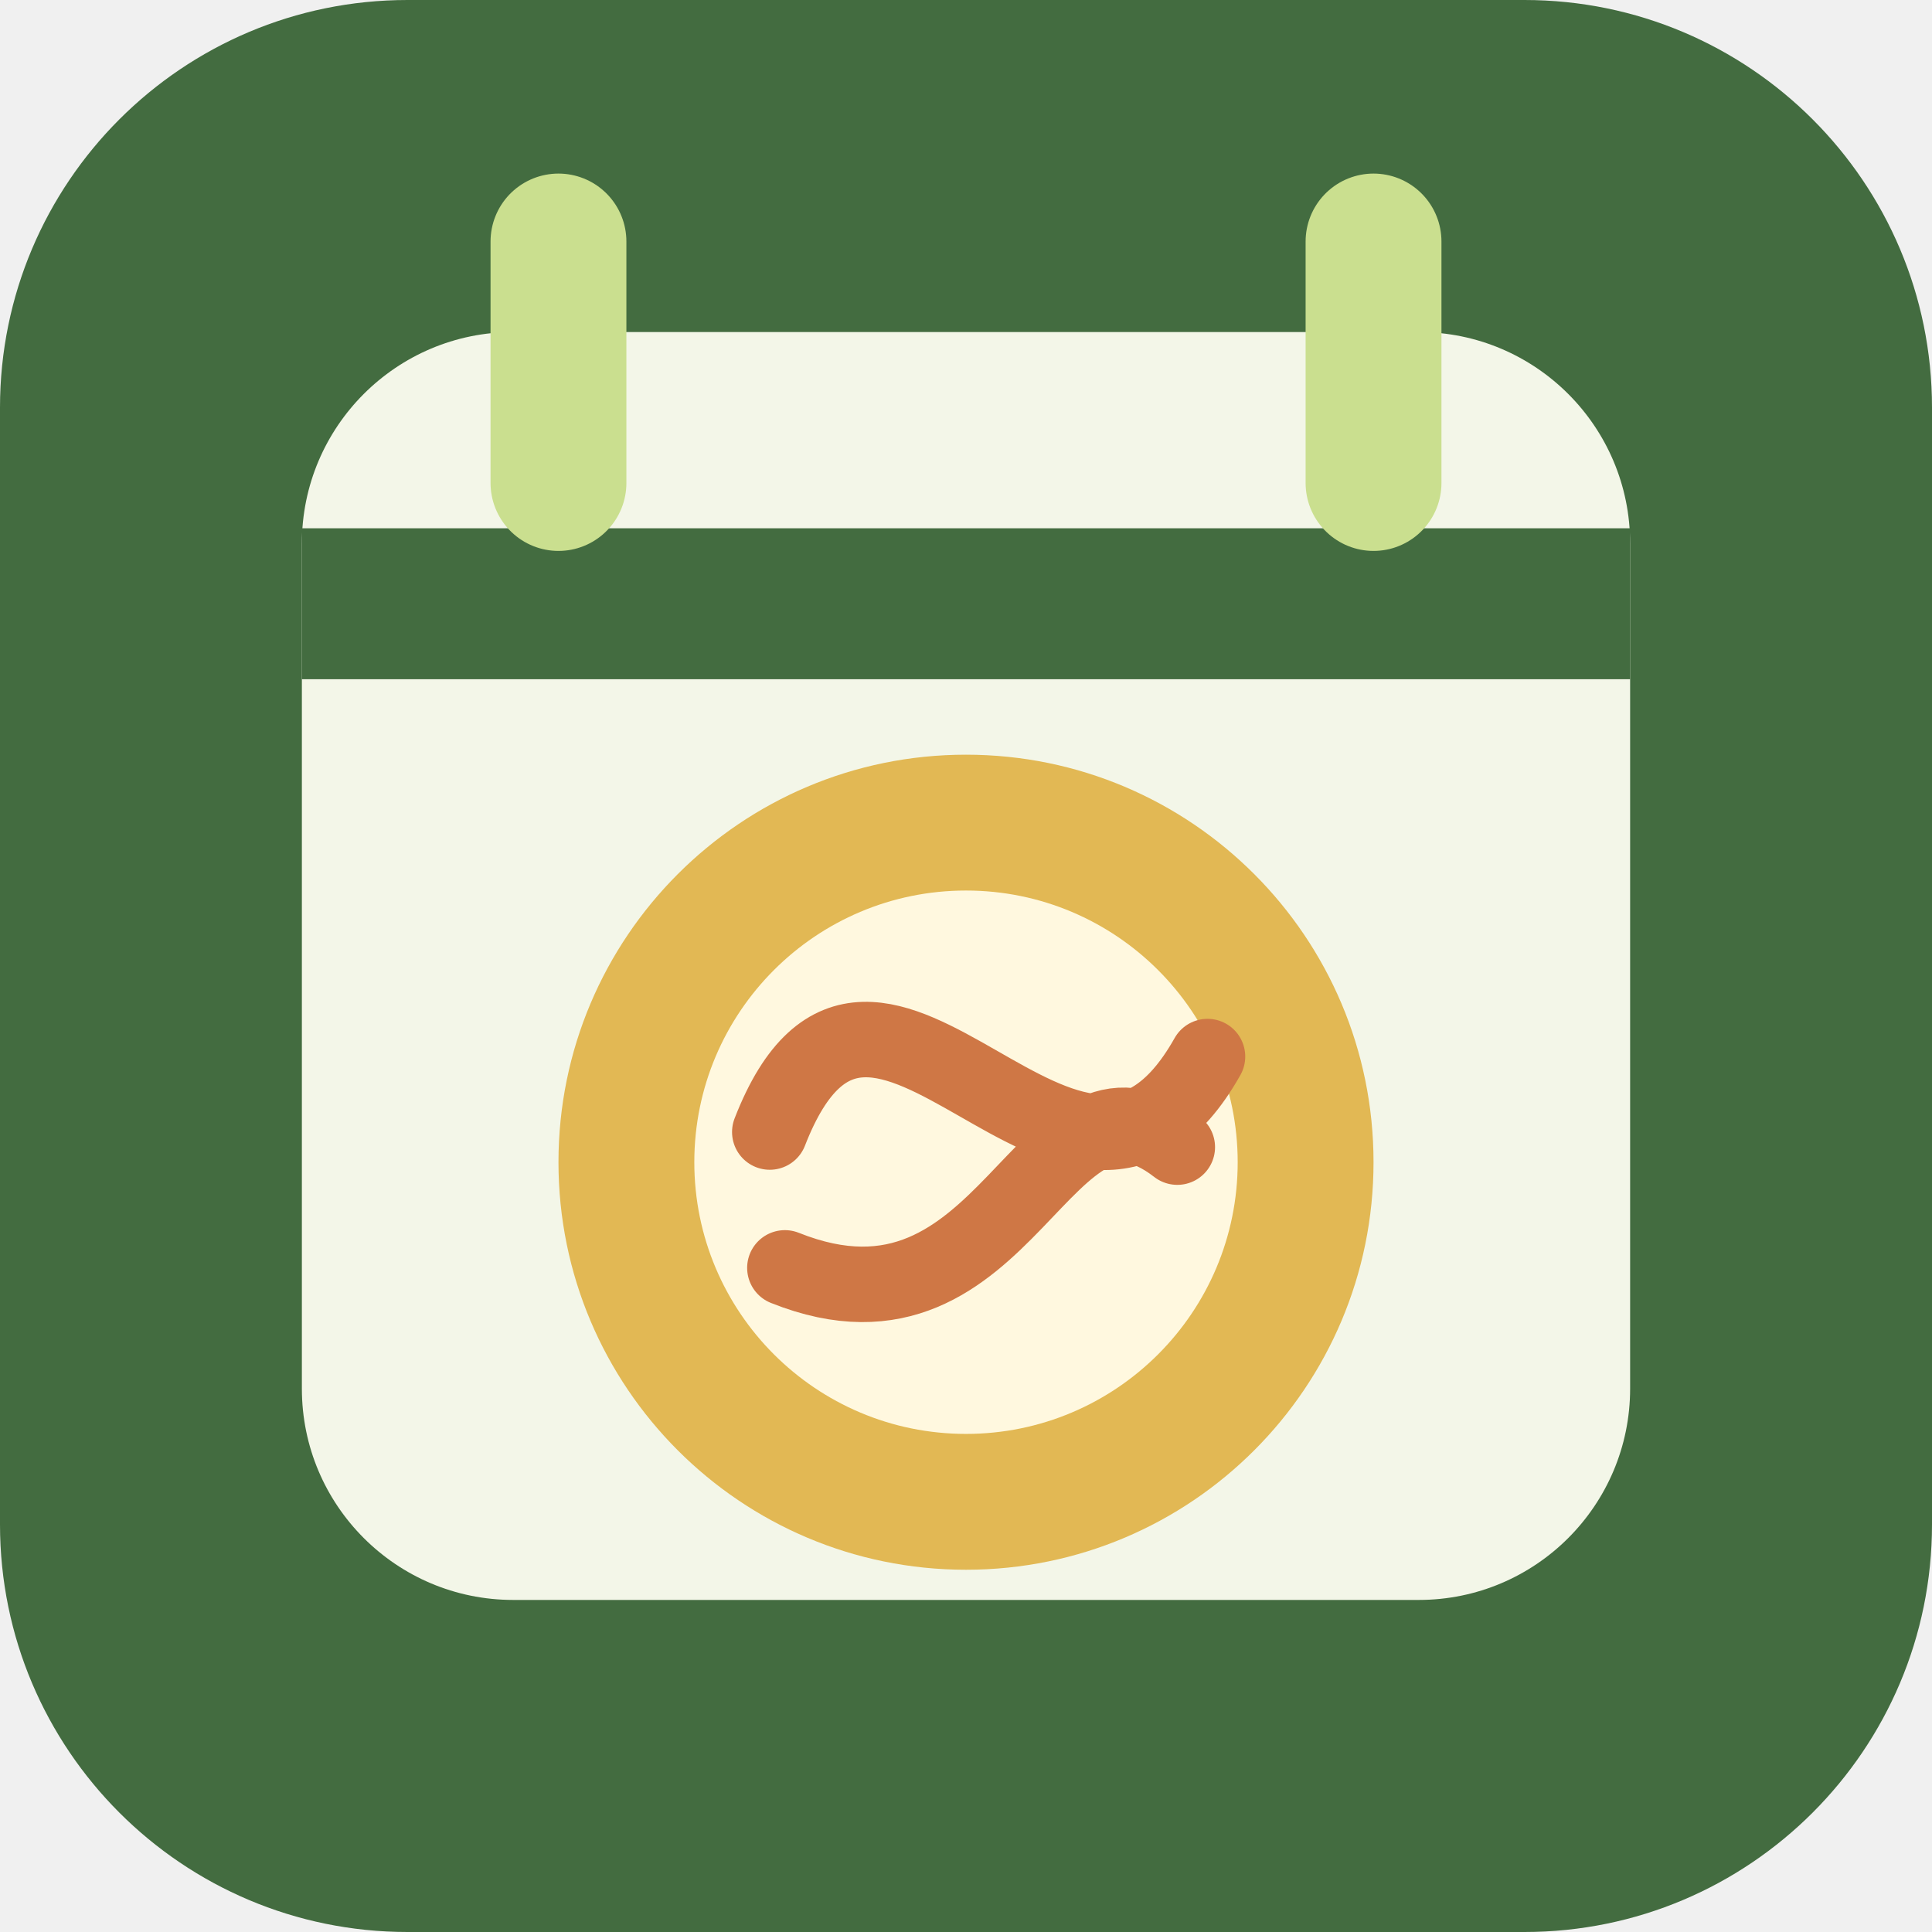
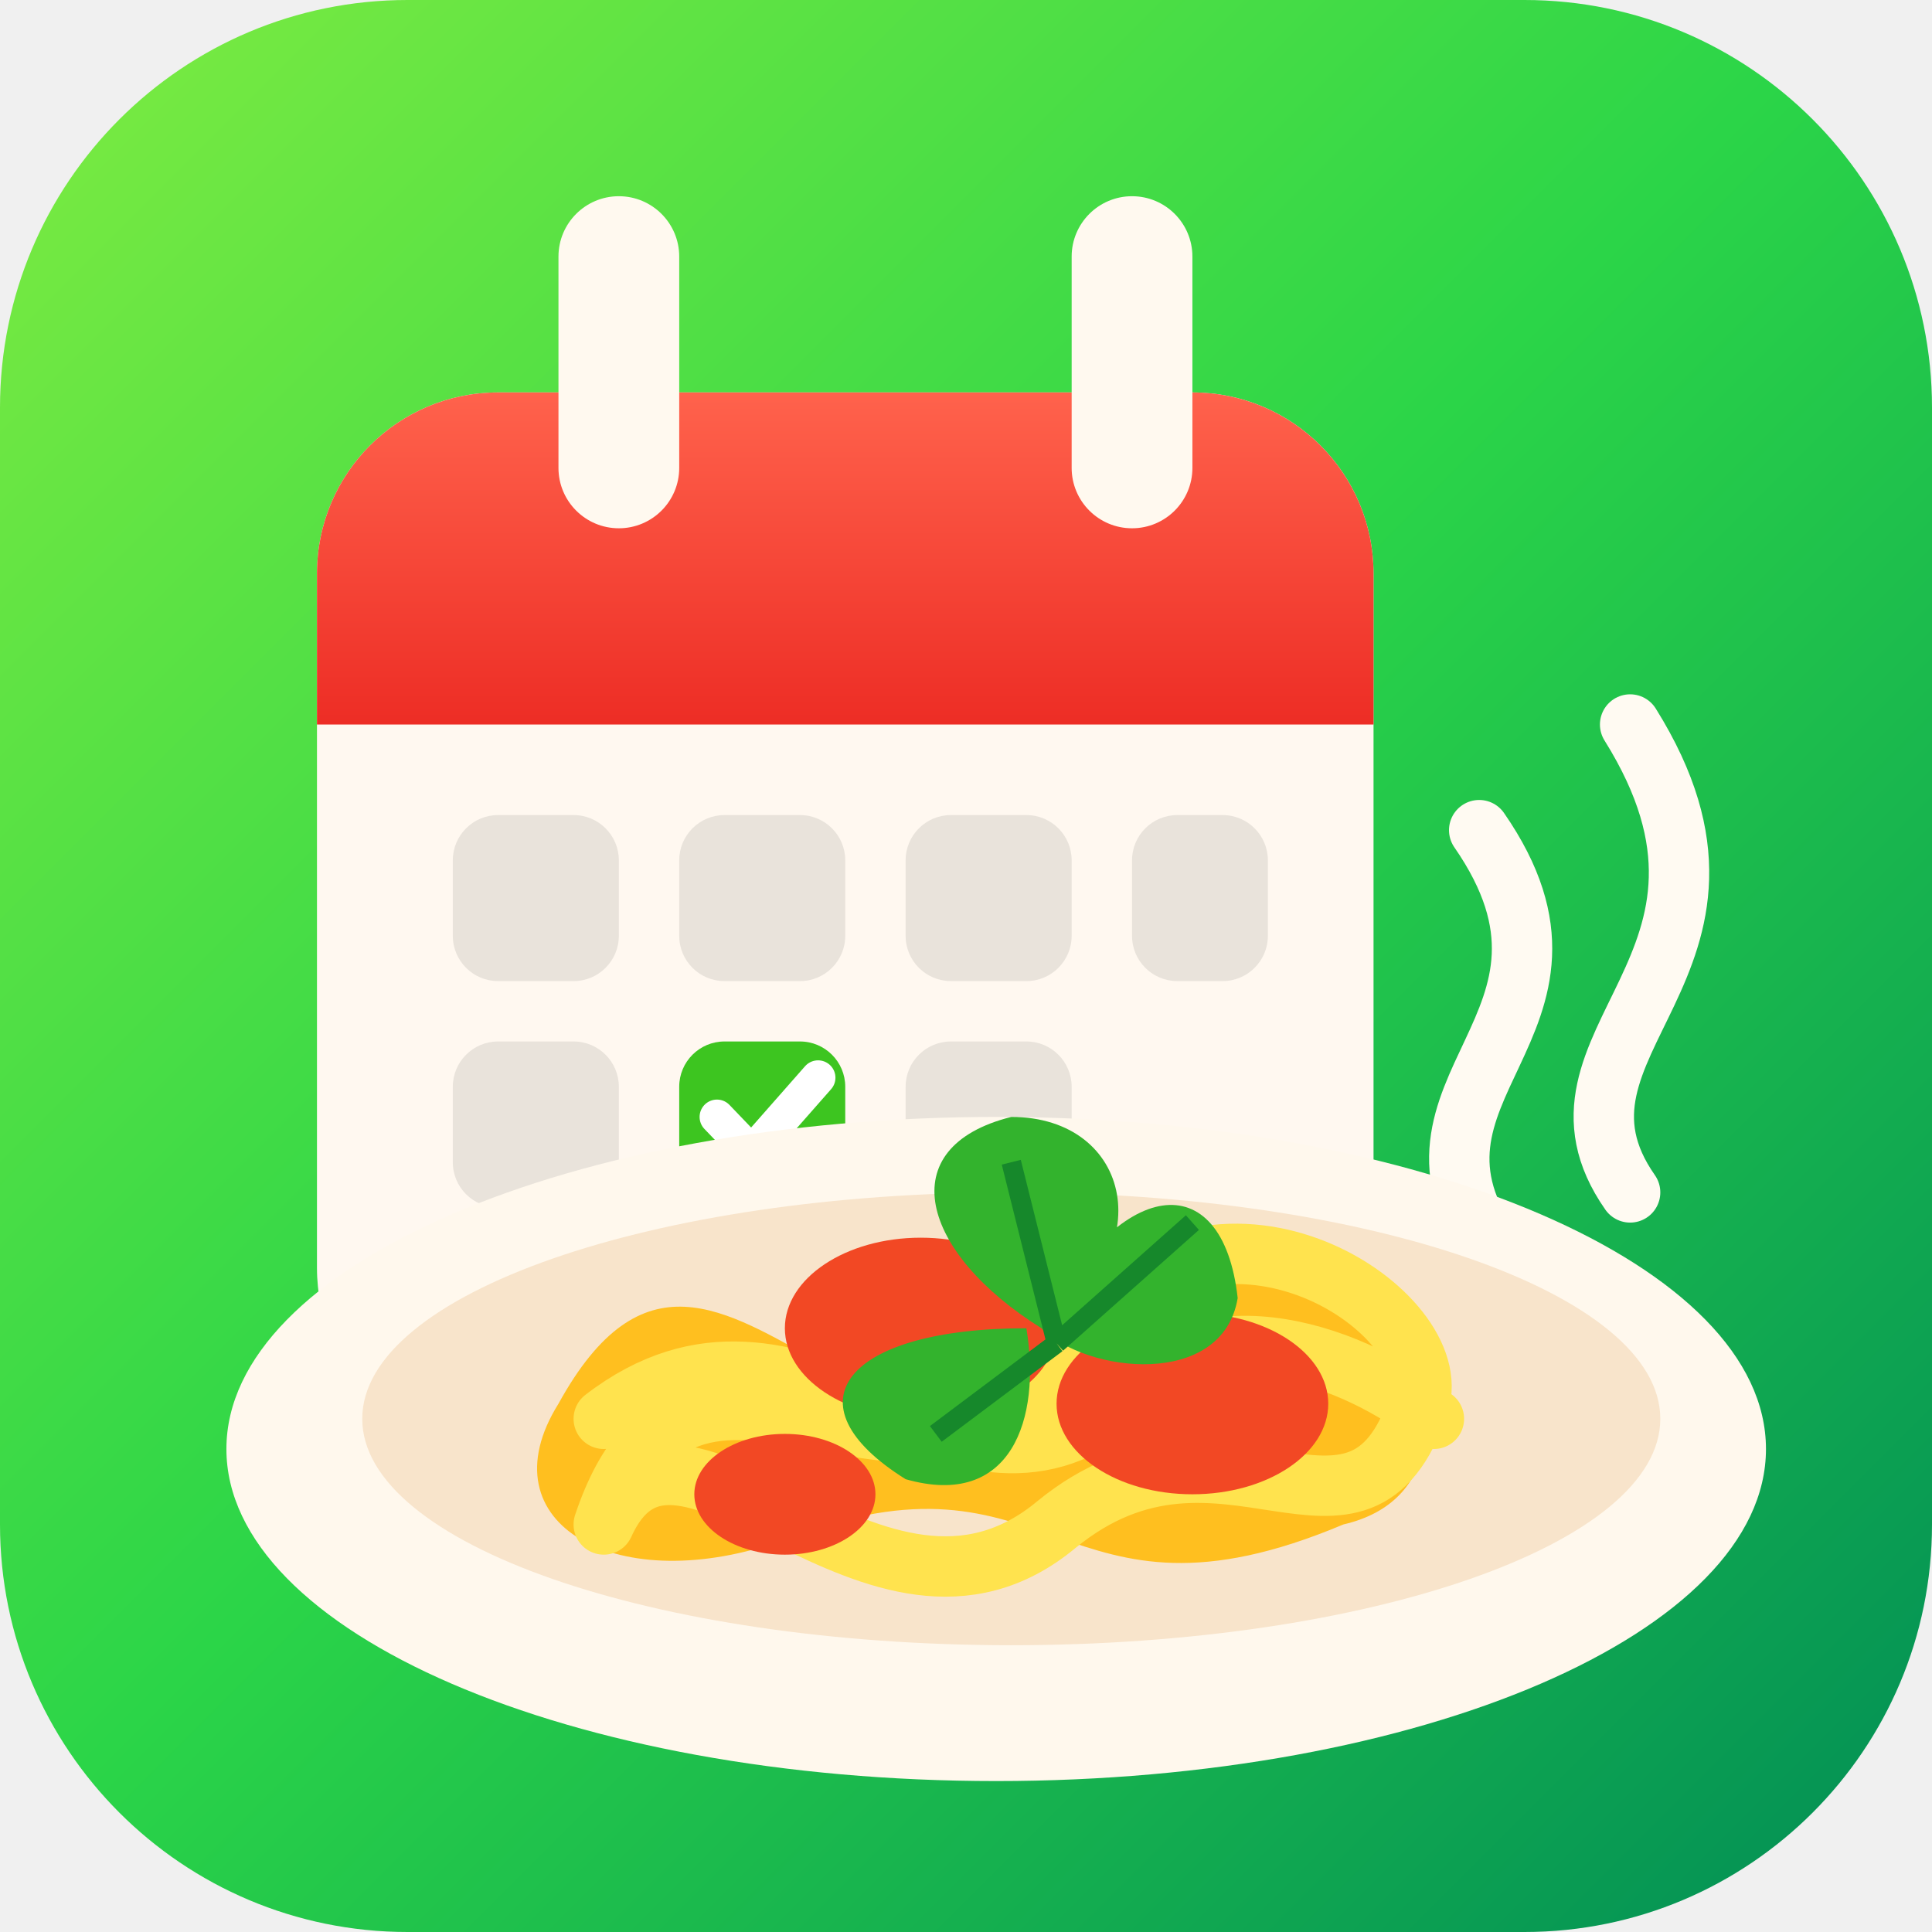
- <svg xmlns="http://www.w3.org/2000/svg" viewBox="0 0 128 128">
-   <rect width="128" height="128" rx="27" fill="#436c40" />
-   <rect x="20" y="22" width="88" height="84" rx="14" fill="#f3f6e8" />
-   <path d="M20 40h88" stroke="#436c40" stroke-width="10" />
-   <path d="M37 16v16m54-16v16" stroke="#cadf8f" stroke-width="9" stroke-linecap="round" />
-   <circle cx="64" cy="77" r="27" fill="#e2b854" />
-   <circle cx="64" cy="77" r="18" fill="#fff8df" />
-   <path d="M51 75c7-18 20 11 29-5M52 84c15 6 17-15 26-8" fill="none" stroke="#cf7745" stroke-width="5" stroke-linecap="round" />
+ <svg xmlns="http://www.w3.org/2000/svg" viewBox="0 0 128 128" role="img" aria-label="OggiSiMangia: calendario e piatto di pasta">
+   <defs>
+     <linearGradient id="green" x1="0" y1="0" x2="1" y2="1">
+       <stop stop-color="#80ec41" />
+       <stop offset=".48" stop-color="#2bd548" />
+       <stop offset="1" stop-color="#008c56" />
+     </linearGradient>
+     <linearGradient id="red" x1="0" y1="0" x2="0" y2="1">
+       <stop stop-color="#ff624c" />
+       <stop offset="1" stop-color="#ed2d25" />
+     </linearGradient>
+   </defs>
+   <rect width="128" height="128" rx="27" fill="url(#green)" />
+   <rect x="21" y="26" width="70" height="70" rx="12" fill="#fff8f0" />
+   <path d="M33 26h46a12 12 0 0 1 12 12v10H21V38a12 12 0 0 1 12-12" fill="url(#red)" />
+   <rect x="37" y="13" width="8" height="22" rx="4" fill="#fff9ef" />
+   <rect x="71" y="13" width="8" height="22" rx="4" fill="#fff9ef" />
+   <g fill="#e9e3db">
+     <rect x="30" y="54" width="11" height="11" rx="3" />
+     <rect x="45" y="54" width="11" height="11" rx="3" />
+     <rect x="60" y="54" width="11" height="11" rx="3" />
+     <rect x="75" y="54" width="9" height="11" rx="3" />
+     <rect x="30" y="69" width="11" height="11" rx="3" />
+     <rect x="60" y="69" width="11" height="11" rx="3" />
+   </g>
+   <rect x="45" y="69" width="11" height="11" rx="3" fill="#3dc520" />
+   <path d="m47.5 74 2.3 2.4 4.4-5" stroke="#fff" fill="none" stroke-width="2.3" stroke-linecap="round" stroke-linejoin="round" />
+   <path d="M98 55c9 13-7 17 1 28M108 48c10 16-7 21 0 31" fill="none" stroke="#fffaf2" stroke-width="4" stroke-linecap="round" />
+   <ellipse cx="66" cy="96" rx="51" ry="22" fill="#fff8ed" />
+   <ellipse cx="67" cy="94" rx="43" ry="15" fill="#f8e4cb" />
+   <path d="M37 93c11-20 22 15 41-6 11-12 24 11 11 14-19 8-19-6-37 1-11 4-20-1-15-9z" fill="#ffbf1f" />
+   <path d="M40 101c6-18 22 4 32-13 9-11 24-1 22 5-4 12-13-1-24 8-12 10-25-11-30 0M40 94c13-10 23 8 34-1 6-7 16-3 21 1" fill="none" stroke="#ffe34e" stroke-width="4" stroke-linecap="round" />
+   <g fill="#f24824">
+     <ellipse cx="61" cy="88" rx="9" ry="6" />
+     <ellipse cx="79" cy="93" rx="9" ry="6" />
+     <ellipse cx="52" cy="99" rx="6" ry="4" />
+   </g>
+   <path d="M69 88c-8-5-10-12-2-14 8 0 10 9 2 14M69 88c5-10 12-11 13-2-1 6-10 5-13 2M68 88c-12 0-16 5-8 10 7 2 9-4 8-10" fill="#33b32d" />
+   <path d="M70 89 67 77m3 12 9-8m-9 8-8 6" stroke="#16882b" stroke-width="1.3" />
</svg>
